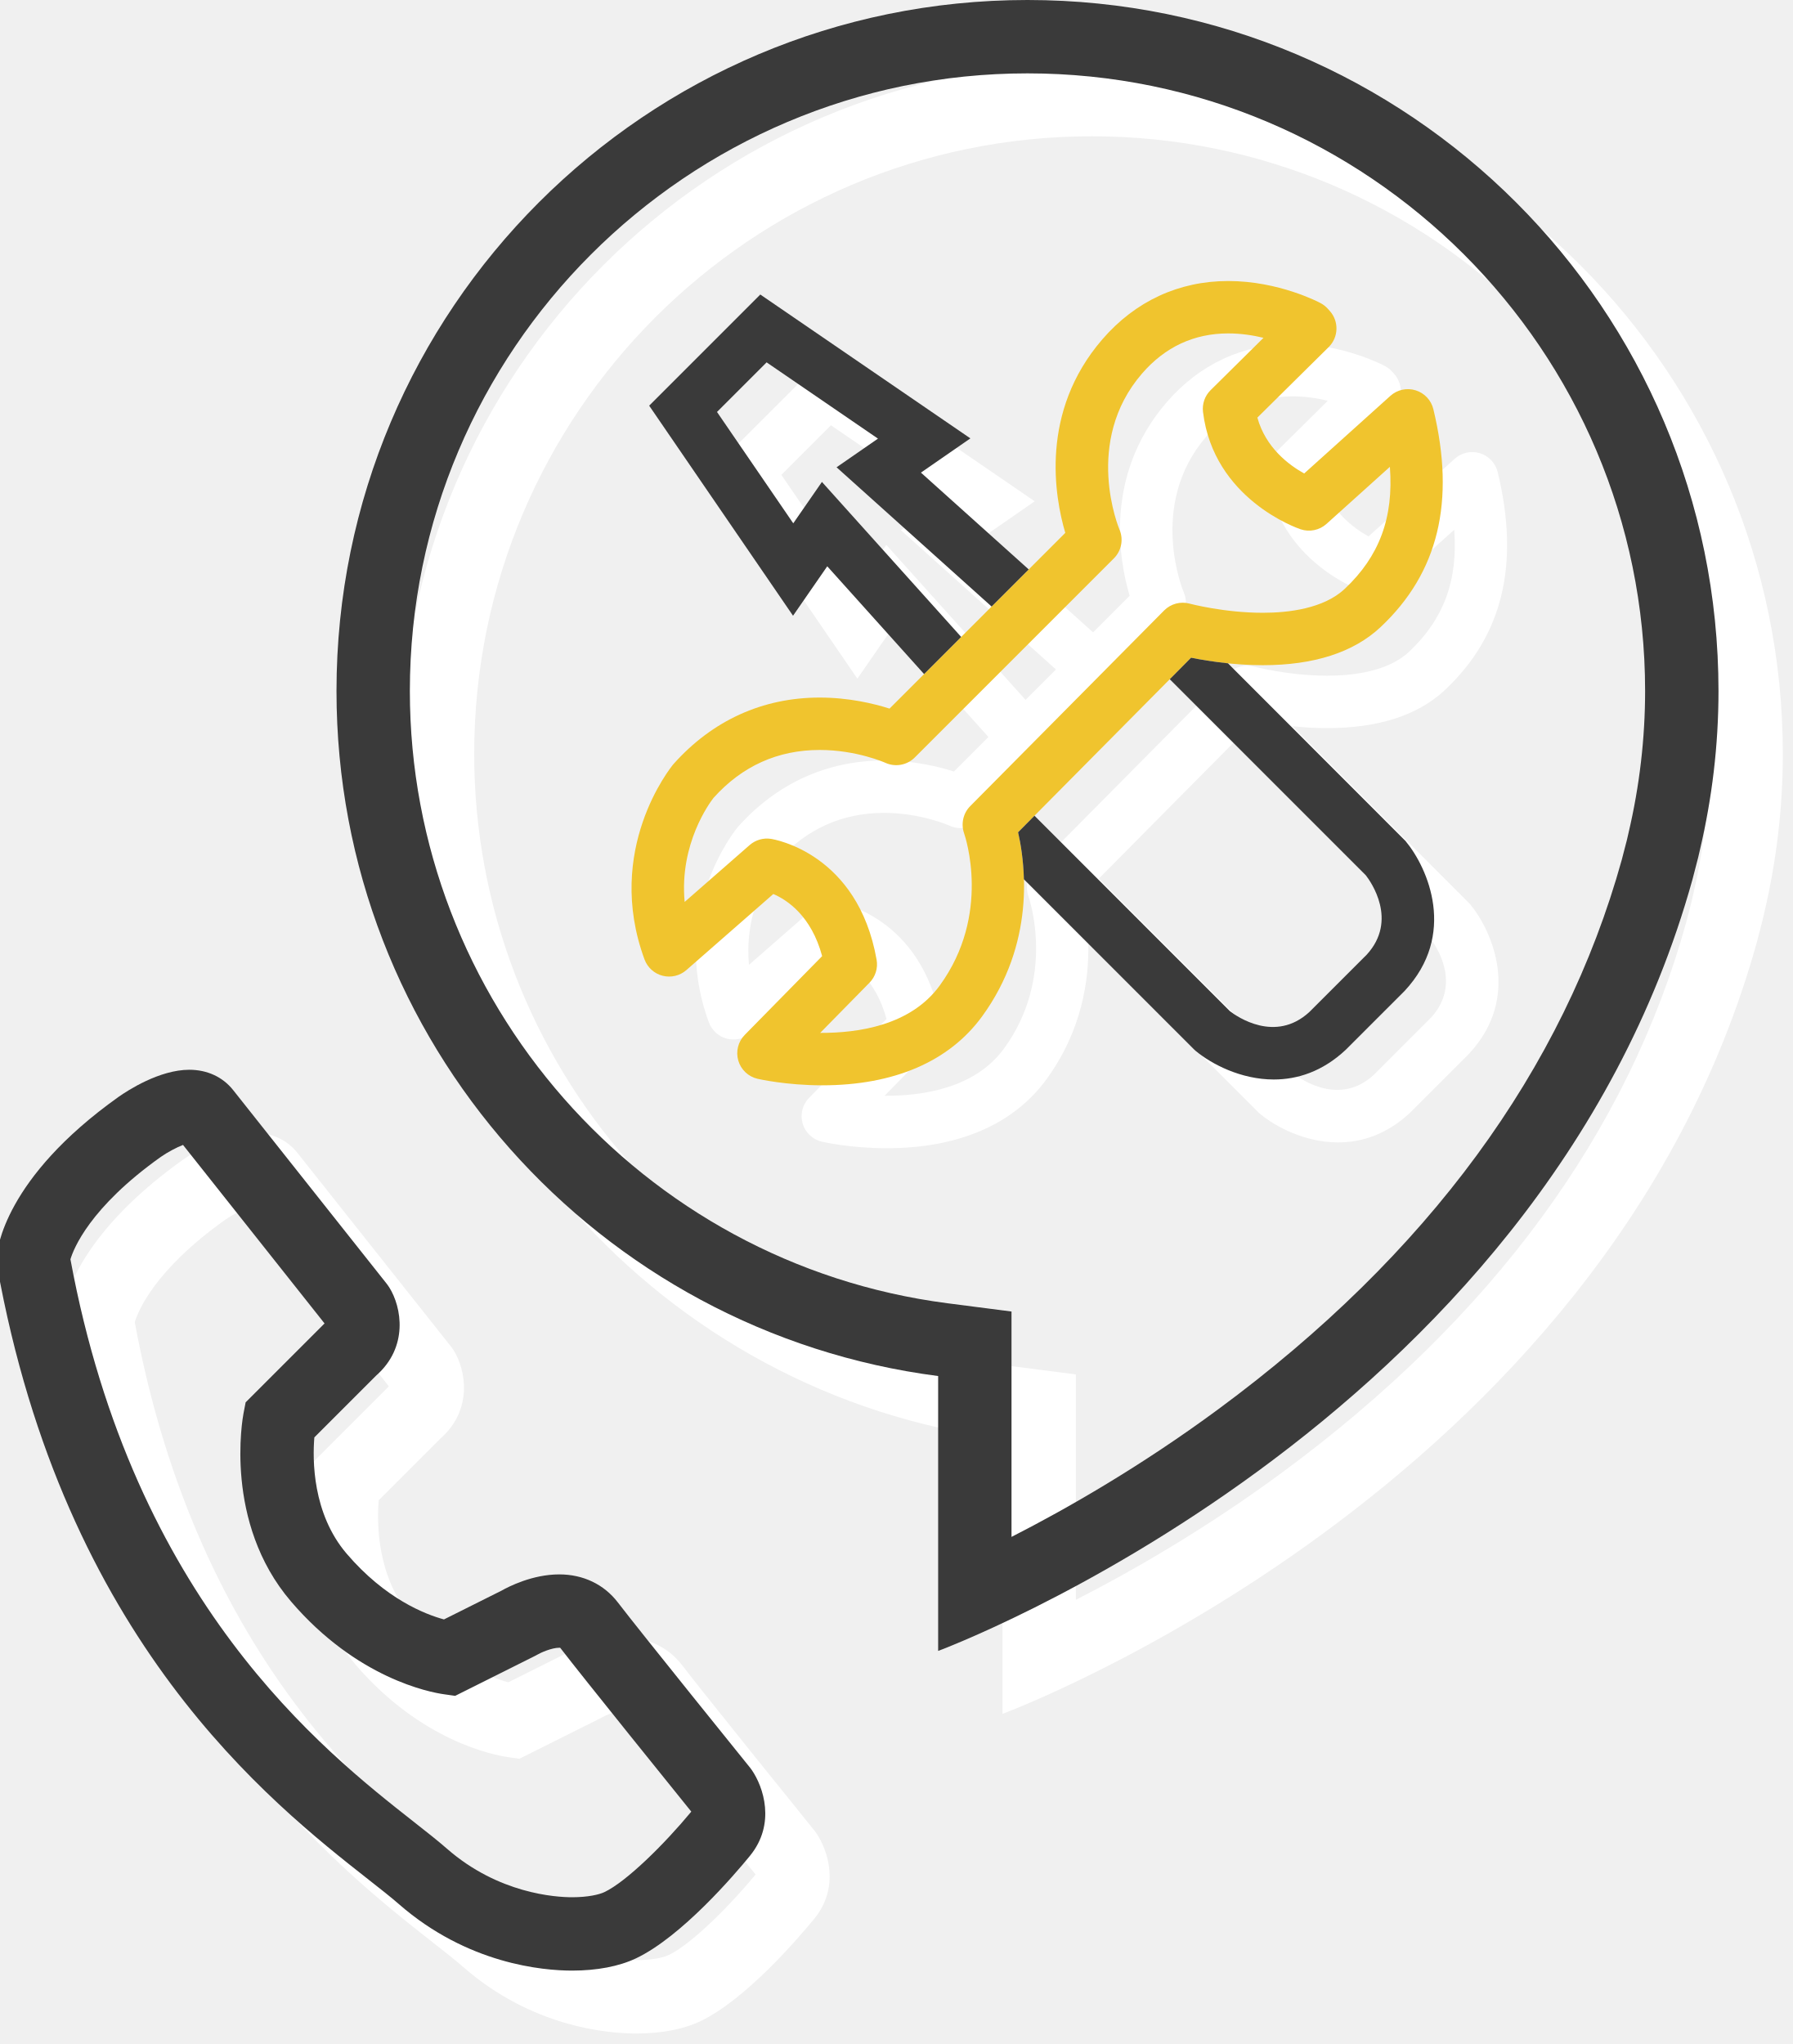
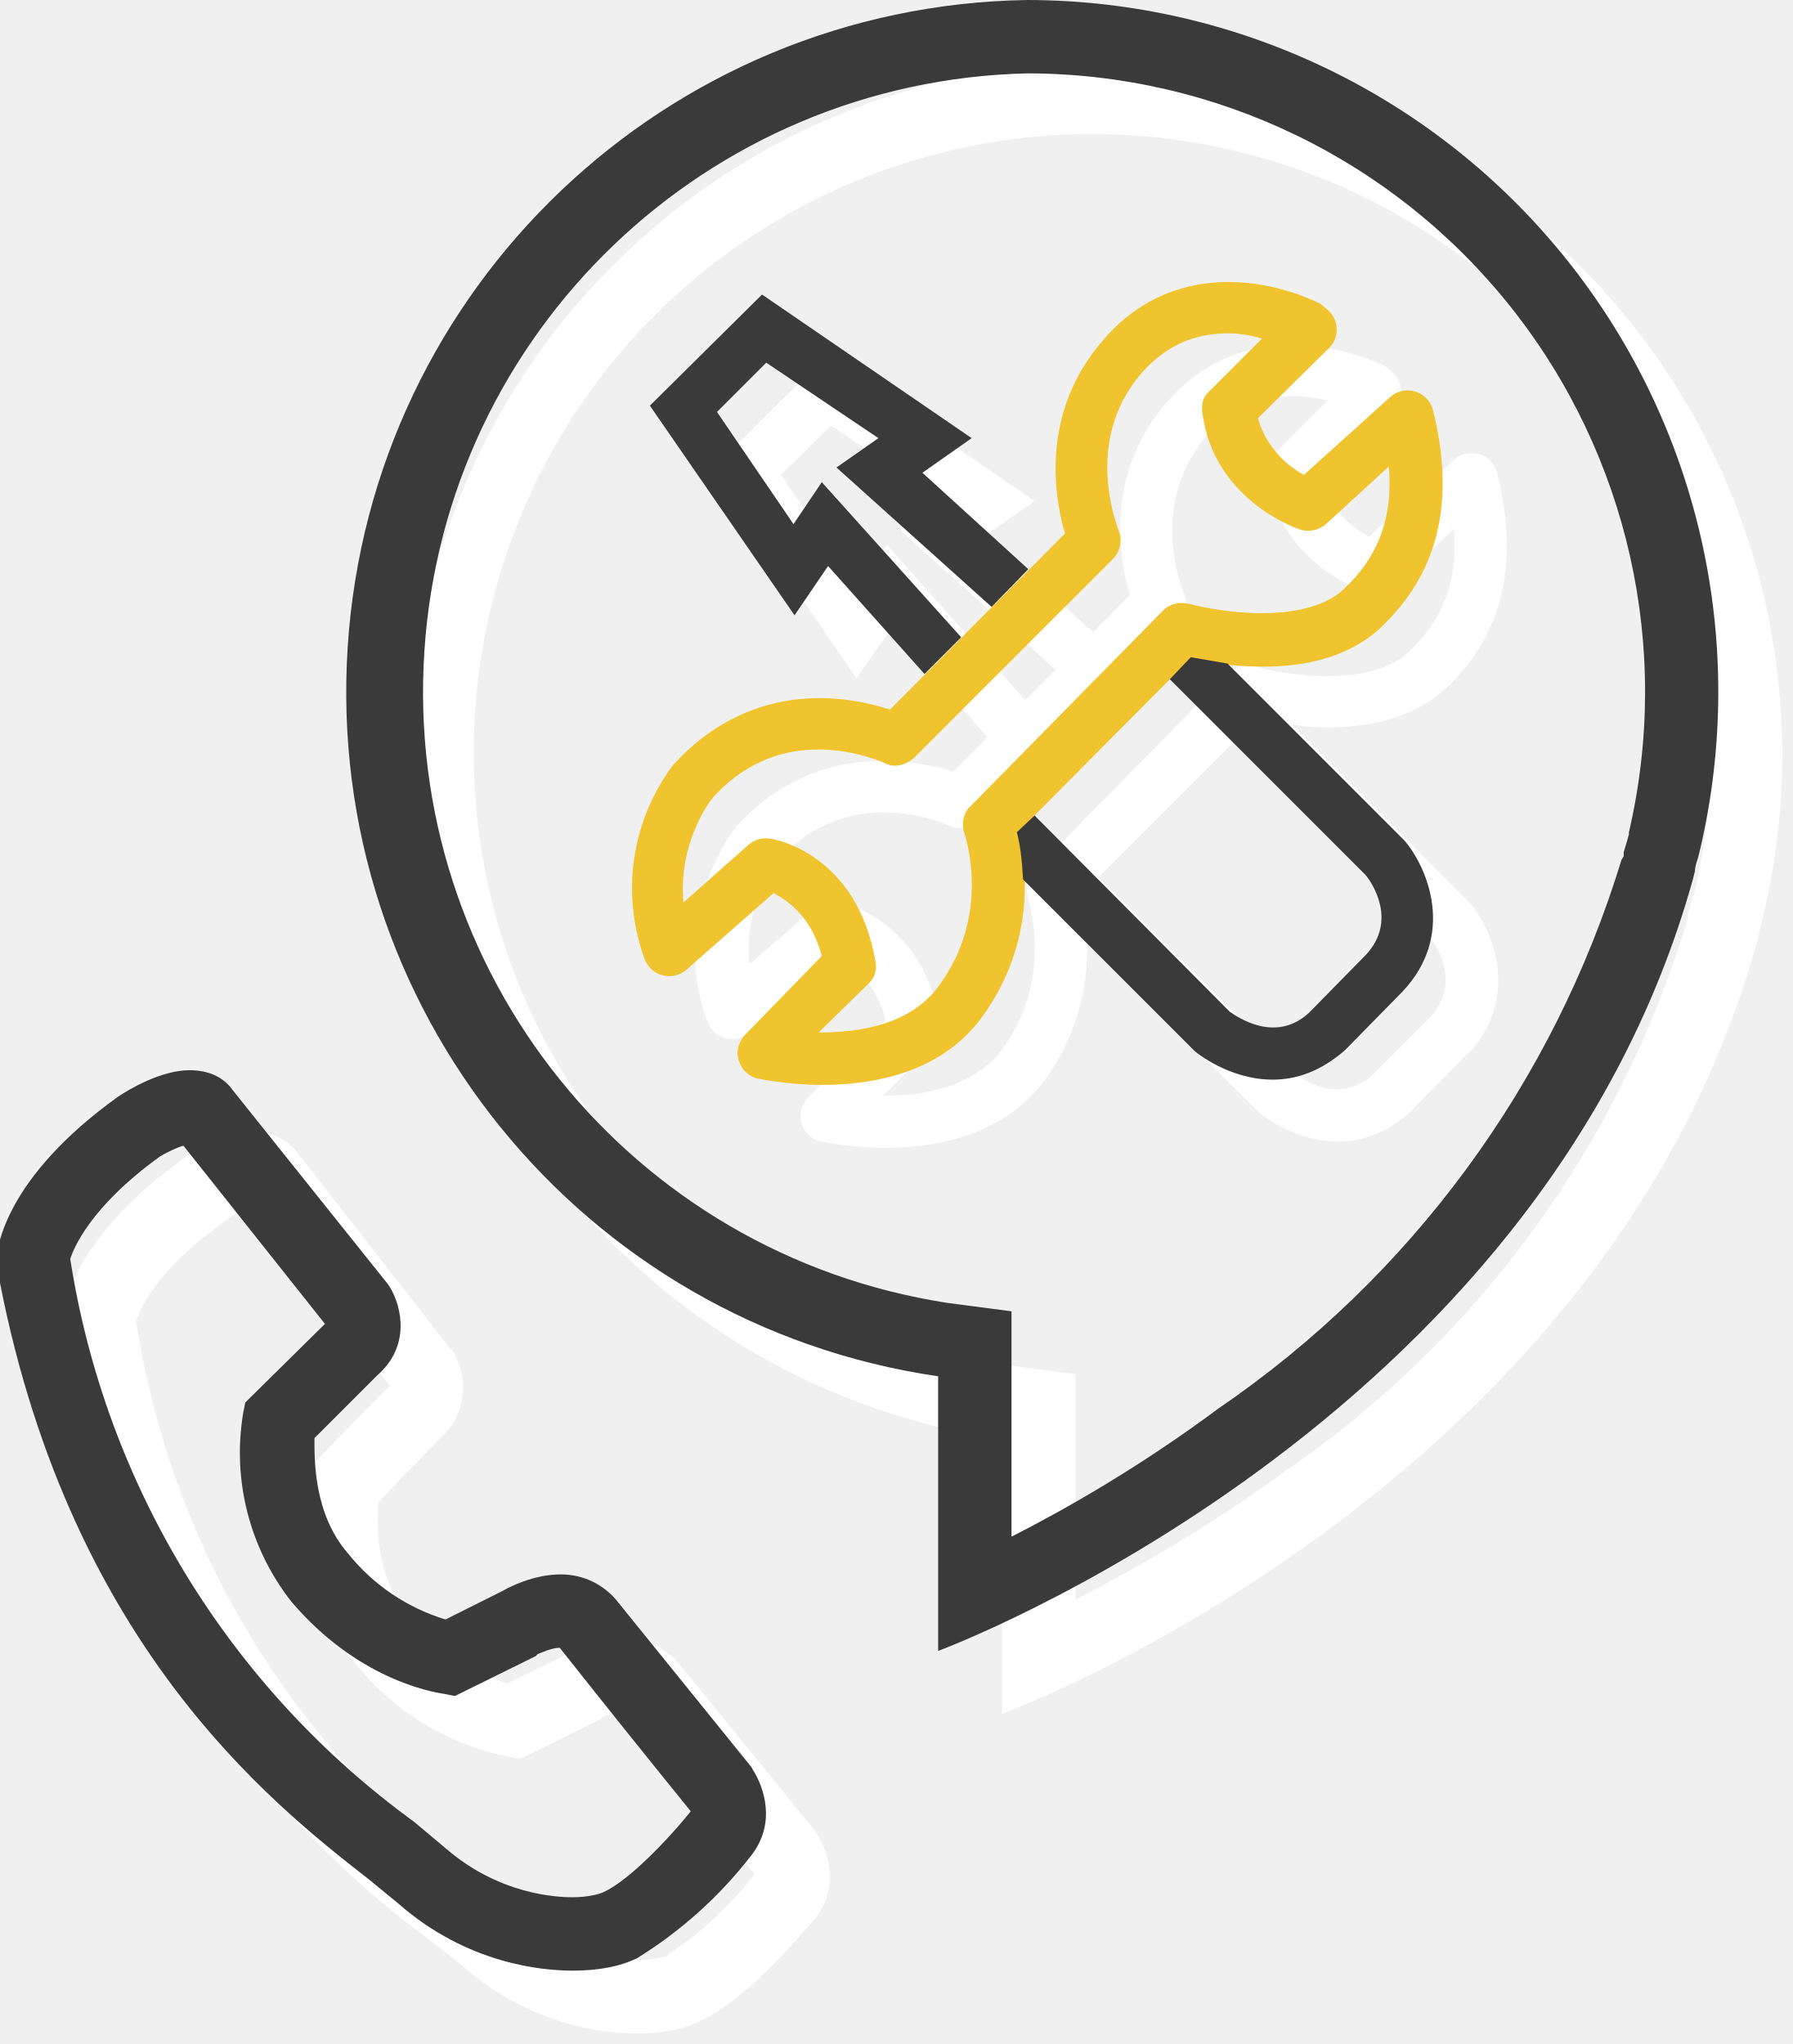
- <svg xmlns="http://www.w3.org/2000/svg" version="1.1" id="Layer_1" x="0px" y="0px" width="171px" height="195px" viewBox="0 0 171 195" enable-background="new 0 0 171 195" xml:space="preserve">
-   <g>
-     <path fill="#FFFFFF" d="M77.694,174.636c-0.104-0.13-10.495-12.996-12.609-15.76c-1.321-1.727-3.307-2.678-5.593-2.678   c-2.56,0-4.836,1.17-5.512,1.553l-5.486,2.743c-1.773-0.479-5.587-1.95-9.28-6.268c-3.284-3.839-3.261-8.986-3.086-11.099   l5.893-5.893c3.093-2.717,2.452-6.516,1.246-8.431l-0.219-0.311c0,0-12.862-16.221-14.666-18.498   c-0.989-1.249-2.475-1.938-4.184-1.938c-2.849,0-5.879,1.975-6.756,2.592c-10.885,7.749-11.586,14.562-11.631,15.313l-0.024,0.414   l0.074,0.409c6.412,35.726,26.026,51.137,35.453,58.543c1.148,0.901,2.14,1.681,2.854,2.306C50.731,193.38,57.93,194,60.721,194   c2.375-0.001,4.48-0.405,6.089-1.171c4.366-2.078,9.425-8.01,10.872-9.778c2.501-3.059,1.283-6.599,0.168-8.208L77.694,174.636z    M63.801,186.509C63.302,186.746,62.231,187,60.72,187c-1.56,0-7.032-0.334-11.944-4.632c-0.854-0.747-1.913-1.579-3.139-2.543   c-8.694-6.83-26.729-21.001-32.78-53.684c0.289-0.979,1.829-4.938,8.62-9.771c0.652-0.453,1.508-0.904,2.119-1.142   c2.831,3.572,11.41,14.392,13.502,17.03l-7.528,7.527l-0.203,1.055c-0.081,0.422-1.911,10.409,4.527,17.937   c6.286,7.349,13.25,8.667,14.583,8.856l1.082,0.154l7.644-3.823l0.218-0.118c0.281-0.167,1.335-0.648,2.071-0.648   c0.036,0,0.065,0.001,0.088,0.003c2.149,2.8,11.105,13.897,12.5,15.624c0.001,0.004,0.002,0.007,0.004,0.01   C69.522,181.93,65.911,185.504,63.801,186.509z" />
-     <path fill="#FFFFFF" d="M137.85,65.824c5.512-5.177,7.156-11.975,5.033-20.783c-0.207-0.856-0.848-1.541-1.689-1.802   c-0.842-0.262-1.76-0.06-2.414,0.53l-8.221,7.403c-1.438-0.795-3.676-2.451-4.465-5.33l6.803-6.729   c0.947-0.938,0.992-2.453,0.104-3.446l-0.186-0.207c-0.193-0.216-0.422-0.396-0.678-0.533c-0.16-0.086-3.988-2.116-8.824-2.116   c-4.709,0-8.859,1.921-12.002,5.556c-6,6.938-4.557,15.042-3.543,18.471l-3.488,3.488L93.996,51.09l4.717-3.266L78.671,34.1   L68.07,44.703l13.724,20.041l3.266-4.717l9.237,10.282l-3.295,3.294c-1.5-0.478-3.883-1.052-6.663-1.052   c-5.429,0-10.236,2.174-13.962,6.359c-0.271,0.329-6.599,8.165-2.751,18.621c0.284,0.773,0.931,1.356,1.729,1.56   c0.796,0.203,1.645,0.001,2.264-0.541l8.295-7.259c1.323,0.567,3.622,2.08,4.659,5.925l-7.384,7.516   c-0.634,0.645-0.87,1.582-0.617,2.45s0.954,1.532,1.835,1.737c0.11,0.025,2.724,0.623,6.175,0.623   c6.84,0,12.112-2.271,15.245-6.567c3.363-4.613,4.094-9.433,3.994-13.088l16.217,16.217l0.172,0.158   c1.521,1.26,4.318,2.725,7.451,2.725c2.227,0,4.625-0.741,6.852-2.824l5.518-5.516l0.102-0.104   c5.012-5.358,2.258-11.698,0.1-14.302l-16.945-16.959c1.027,0.106,2.148,0.181,3.322,0.181   C131.498,69.462,135.279,68.238,137.85,65.824z M84.551,51.978l-2.734,3.949l-7.276-10.625l4.731-4.732l10.625,7.276l-3.95,2.734   l14.792,13.286l-4.094,4.093l1.191-1.192L84.551,51.978z M98.113,85.502c0.109,0.313,2.615,7.746-2.328,14.527   c-2.77,3.798-7.748,4.526-11.4,4.512l4.703-4.787c0.566-0.576,0.82-1.391,0.68-2.187c-1.791-10.147-9.745-11.484-10.083-11.536   c-0.729-0.11-1.471,0.104-2.027,0.589l-6.204,5.428c-0.522-5.56,2.413-9.489,2.759-9.932c2.721-3.03,6.127-4.566,10.125-4.566   c3.515,0,6.231,1.211,6.249,1.22c0.953,0.439,2.076,0.241,2.818-0.501l19-19c0.725-0.724,0.934-1.816,0.527-2.756   c-0.035-0.083-3.494-8.34,2.158-14.876c2.195-2.539,4.961-3.826,8.221-3.826c1.23,0,2.383,0.183,3.365,0.421l-5.047,4.993   c-0.551,0.544-0.818,1.312-0.725,2.08c1.012,8.3,8.969,11.077,9.307,11.191c0.855,0.288,1.801,0.094,2.473-0.511l6.049-5.447   c0.373,4.864-1.02,8.554-4.309,11.642c-2.008,1.887-5.359,2.283-7.818,2.283c-3.689,0-6.951-0.865-6.982-0.873   c-0.865-0.236-1.795,0.014-2.43,0.653l-18.5,18.667C98.023,83.587,97.801,84.6,98.113,85.502z M103.615,87.344   c0,0.003,0,0.005,0,0.008C103.615,87.349,103.615,87.347,103.615,87.344z M103.434,86.223c0.01,0.052,0.02,0.104,0.029,0.158   C103.453,86.329,103.443,86.274,103.434,86.223z M136.525,97.079l-5.479,5.476c-3.248,2.98-6.9,0.432-7.576-0.087l-18.643-18.645   l14.941-15.075l-2.035,2.053l18.707,18.706C136.9,90.099,139.537,93.794,136.525,97.079z M121.316,69.025   c0.008,0.001,0.016,0.002,0.023,0.004C121.332,69.027,121.324,69.026,121.316,69.025z M120.473,68.882   c0.02,0.004,0.045,0.008,0.066,0.012C120.516,68.89,120.494,68.886,120.473,68.882z" />
-     <path fill="#FFFFFF" d="M104.162,6.002c-36.408,0-65.922,29.514-65.922,65.922c0,33.517,25.02,61.172,57.398,65.354v26.224   c0,0,57.439-21.243,71.969-73.622c0.078-0.283,0.139-0.538,0.211-0.812c0.113-0.424,0.225-0.85,0.33-1.277   c0.064-0.263,0.119-0.514,0.178-0.769c1.137-4.851,1.758-9.901,1.758-15.098C170.084,35.516,140.57,6.002,104.162,6.002z    M161.51,85.424l-0.006,0.027l-0.006,0.027l-0.029,0.13c-0.039,0.17-0.076,0.339-0.119,0.515c-0.094,0.376-0.191,0.751-0.301,1.161   l-0.104,0.4c-0.025,0.108-0.053,0.216-0.082,0.324c-5.564,20.056-18.52,37.7-38.506,52.442   c-7.373,5.438-14.408,9.464-19.719,12.175v-15.348v-6.154l-6.104-0.788c-29.243-3.777-51.295-28.889-51.295-58.412   c0-32.49,26.432-58.922,58.922-58.922c32.488,0,58.922,26.432,58.922,58.922C163.084,76.432,162.555,80.974,161.51,85.424z" />
+ <svg xmlns="http://www.w3.org/2000/svg" width="171" height="195" viewBox="0 0 171 195">
+   <g fill="#FFF">
+     <path d="M77.7 174.6L65 159a6.9 6.9 0 0 0-5.6-2.7 12 12 0 0 0-5.5 1.6l-5.5 2.7a19 19 0 0 1-9.3-6.3c-3.3-3.8-3.2-9-3-11l5.8-6c3.1-2.7 2.5-6.5 1.3-8.4l-.3-.3L28.4 110c-1-1.3-2.5-2-4.2-2-2.9 0-5.9 2-6.8 2.6C6.6 118.4 6 125.2 5.8 126v.8a88.6 88.6 0 0 0 35.5 58.5l2.9 2.3a25.5 25.5 0 0 0 16.5 6.4c2.4 0 4.5-.4 6.1-1.2 4.4-2 9.4-8 10.9-9.7 2.5-3.1 1.3-6.6.1-8.3l-.1-.2zm-13.9 12c-.5.1-1.6.4-3 .4-1.6 0-7.1-.3-12-4.6l-3.2-2.6A82 82 0 0 1 13 126.1c.2-1 1.8-4.9 8.6-9.7.6-.5 1.5-1 2.1-1.2l13.5 17-7.5 7.6-.2 1c-.1.5-2 10.4 4.5 18a24.8 24.8 0 0 0 14.6 8.8l1 .2 7.7-3.8.2-.2a5.3 5.3 0 0 1 2.2-.6A1632.3 1632.3 0 0 0 72 178.8a34.4 34.4 0 0 1-8.3 7.7zM137.8 65.8c5.6-5.2 7.2-12 5-20.8a2.5 2.5 0 0 0-4-1.2l-8.2 7.4a9 9 0 0 1-4.5-5.4l6.8-6.7c1-1 1-2.4.1-3.4l-.2-.2-.7-.6c-.1 0-4-2-8.8-2-4.7 0-8.8 1.8-12 5.5-6 6.9-4.5 15-3.5 18.4l-3.5 3.5L94 51.1l4.7-3.3-20-13.7L68 44.7l13.7 20L85 60l9.2 10.3-3.3 3.3c-1.5-.5-3.9-1-6.7-1-5.4 0-10.2 2.1-14 6.3-.2.3-6.5 8.2-2.7 18.6a2.5 2.5 0 0 0 4 1l8.3-7.2c1.3.6 3.6 2 4.7 6l-7.4 7.4a2.5 2.5 0 0 0 1.2 4.2c.1 0 2.7.6 6.2.6 6.8 0 12-2.2 15.2-6.5a21 21 0 0 0 4-13.1L120 106l.2.2c1.5 1.2 4.3 2.7 7.5 2.7 2.2 0 4.6-.8 6.8-2.8l5.5-5.6h.1c5-5.4 2.3-11.8.1-14.4l-17-17c1.1.2 2.2.3 3.4.3 4.9 0 8.7-1.3 11.3-3.7zM84.6 52l-2.8 4-7.3-10.7 4.8-4.7 10.6 7.2-4 2.8 14.8 13.3-4 4 1.1-1.1L84.6 52zM98 85.5c.1.3 2.6 7.7-2.3 14.5-2.8 3.8-7.8 4.6-11.4 4.5l4.7-4.7c.6-.6.8-1.4.7-2.2C88 87.4 80 86 79.7 86c-.7 0-1.5.1-2 .6L71.5 92c-.6-5.5 2.4-9.4 2.7-9.9 2.7-3 6.1-4.6 10.1-4.6 3.6 0 6.3 1.3 6.3 1.3 1 .4 2 .2 2.8-.5l19-19c.7-.8 1-1.8.5-2.8 0 0-3.5-8.3 2.2-14.9 2.2-2.5 5-3.8 8.2-3.8 1.2 0 2.4.2 3.4.4l-5 5c-.6.6-.9 1.3-.8 2.1 1 8.3 9 11 9.3 11.2.9.3 1.8 0 2.5-.5l6-5.5c.4 4.9-1 8.6-4.3 11.7-2 1.9-5.3 2.3-7.8 2.3-3.7 0-7-.9-7-1-.8-.1-1.8.1-2.4.7L98.7 83c-.7.7-.9 1.7-.6 2.6zm5.5 1.8zm-.2-1zM136.5 97l-5.5 5.5c-3.2 3-6.9.4-7.5-.1l-18.7-18.7 15-15-2 2 18.6 18.7c.5.6 3.1 4.3.1 7.6zm-15.2-28zm-.8-.2z" />
+     <path d="M104.2 6a66 66 0 0 0-8.6 131.3v26.2s57.5-21.2 72-73.6l.2-.8.3-1.3.2-.8a66 66 0 0 0-64.1-81zm57.3 79.4v.2l-.2.5-.3 1.2v.4l-.1.3a98 98 0 0 1-38.5 52.5c-7.4 5.4-14.5 9.4-19.8 12.1v-21.5l-6-.8a59 59 0 1 1 65-44.9z" />
  </g>
-   <g>
-     <path fill="#3A3A3A" d="M54.583,187.998c-2.791,0-9.989-0.62-16.554-6.364c-0.714-0.625-1.706-1.404-2.854-2.306   c-9.426-7.406-29.041-22.817-35.453-58.543l-0.074-0.409l0.024-0.414c0.044-0.752,0.746-7.564,11.631-15.313   c0.877-0.617,3.907-2.592,6.756-2.592c1.708,0,3.194,0.688,4.184,1.938c1.804,2.277,14.666,18.498,14.666,18.498l0.219,0.311   c1.206,1.915,1.847,5.714-1.246,8.431l-5.893,5.893c-0.175,2.112-0.198,7.26,3.086,11.099c3.692,4.317,7.507,5.789,9.28,6.268   l5.486-2.743c0.676-0.383,2.952-1.553,5.512-1.553c2.286,0,4.272,0.951,5.593,2.678c2.114,2.764,12.504,15.63,12.609,15.76   l0.155,0.207c1.115,1.609,2.333,5.149-0.168,8.208c-1.447,1.769-6.505,7.7-10.872,9.778   C59.063,187.593,56.958,187.997,54.583,187.998z M6.72,120.14c6.051,32.683,24.086,46.854,32.78,53.684   c1.226,0.964,2.285,1.796,3.139,2.543c4.912,4.298,10.384,4.632,11.944,4.632c1.511,0,2.582-0.254,3.081-0.491   c2.11-1.005,5.722-4.579,8.284-7.674c-0.001-0.003-0.003-0.006-0.004-0.01c-1.394-1.727-10.351-12.824-12.5-15.624   c-0.023-0.002-0.053-0.003-0.088-0.003c-0.736,0-1.79,0.481-2.071,0.648l-0.218,0.118l-7.644,3.823l-1.082-0.154   c-1.333-0.189-8.297-1.508-14.583-8.856c-6.438-7.527-4.608-17.515-4.527-17.937l0.203-1.055l7.528-7.527   c-2.092-2.639-10.671-13.458-13.502-17.03c-0.611,0.237-1.467,0.688-2.119,1.142C8.548,115.202,7.008,119.161,6.72,120.14z" />
+   <path fill="#3A3A3A" d="M54.6 188c-2.8 0-10-.6-16.6-6.4l-2.8-2.3c-9.5-7.4-29-22.8-35.5-58.5v-.8c0-.8.7-7.6 11.6-15.4.9-.6 4-2.5 6.8-2.5 1.7 0 3.2.6 4.1 1.9L37 122.5l.2.3c1.2 2 1.9 5.7-1.2 8.4l-6 6c0 2-.1 7.2 3.2 11a19 19 0 0 0 9.3 6.3l5.4-2.7c.7-.4 3-1.6 5.6-1.6 2.2 0 4.2 1 5.5 2.7l12.7 15.7.1.2c1.1 1.7 2.3 5.2-.2 8.3a41 41 0 0 1-10.8 9.7c-1.6.8-3.7 1.2-6.1 1.2zM6.7 120.1a82 82 0 0 0 32.8 53.7l3.1 2.6c5 4.3 10.4 4.6 12 4.6 1.5 0 2.6-.3 3-.5 2.2-1 5.8-4.6 8.3-7.7a1648 1648 0 0 1-12.5-15.6c-.8 0-1.8.5-2.1.6l-.2.2-7.7 3.8-1-.2c-1.4-.2-8.4-1.5-14.6-8.8a23 23 0 0 1-4.6-18l.2-1 7.6-7.5-13.5-17c-.7.2-1.5.6-2.2 1-6.8 4.9-8.3 8.9-8.6 9.8z" />
+   <path fill="#F0C42E" d="M78.4 103.5c-3.4 0-6-.6-6.1-.6a2.5 2.5 0 0 1-1.2-4.2l7.3-7.5c-1-3.8-3.3-5.3-4.6-6l-8.3 7.3a2.5 2.5 0 0 1-4-1A19.6 19.6 0 0 1 64.2 73c3.8-4.2 8.6-6.4 14-6.4 2.8 0 5.2.6 6.7 1.1l16.7-16.8c-1-3.4-2.4-11.5 3.6-18.4 3.1-3.7 7.3-5.6 12-5.6 4.8 0 8.6 2 8.8 2.1l.7.6.2.2c.9 1 .8 2.5-.1 3.4l-6.8 6.7a9 9 0 0 0 4.4 5.4l8.2-7.4a2.5 2.5 0 0 1 4.1 1.2c2.2 8.8.5 15.6-5 20.8-2.6 2.4-6.3 3.7-11.2 3.7-2.8 0-5.4-.4-6.9-.8L97.1 79.4C98 82.6 98.8 90 93.7 97c-3.1 4.3-8.4 6.5-15.3 6.5zm-.2-5c3.7 0 8.7-.7 11.4-4.5 5-6.8 2.5-14.2 2.4-14.5-.3-.9-.1-2 .6-2.6L111 58.2c.6-.6 1.5-.8 2.4-.6 0 0 3.3.9 7 .9 2.4 0 5.8-.4 7.8-2.3 3.3-3.1 4.7-6.8 4.3-11.7l-6 5.5c-.7.6-1.7.8-2.5.5-.4-.1-8.3-2.9-9.3-11.2-.1-.8.1-1.5.7-2l5-5c-1-.3-2.1-.5-3.3-.5-3.3 0-6 1.3-8.2 3.8-5.7 6.6-2.2 14.8-2.2 15 .4.8.2 2-.5 2.7l-19 19c-.8.7-1.9 1-2.8.5 0 0-2.8-1.3-6.3-1.3-4 0-7.4 1.6-10.1 4.6-.4.5-3.3 4.4-2.8 10l6.2-5.5c.6-.5 1.3-.7 2-.6.4 0 8.3 1.4 10.1 11.6.2.8 0 1.6-.6 2.2l-4.8 4.7z" />
+   <g fill="#3A3A3A">
+     <path d="M79 54l9.2 10.3 3.5-3.5L78.4 46l-2.7 4-7.3-10.7 4.7-4.7 10.7 7.2-4 2.8 14.8 13.3 3.5-3.6L88 45.1l4.7-3.3-20-13.7-10.7 10.6 13.8 20zM117.1 63.3l-3.5-.6-2 2.1 18.7 18.7c.5.6 3.1 4.3 0 7.6l-5.4 5.5c-3.2 3-6.9.4-7.6-.1L98.7 77.8 97 79.4c.3 1 .5 2.6.6 4.5l16.2 16.2.2.2c1.5 1.2 4.3 2.7 7.4 2.7 2.3 0 4.6-.8 6.9-2.8l5.5-5.6c5.1-5.4 2.4-11.8.2-14.4l-17-17z" />
  </g>
-   <g>
-     <path fill="#F0C42E" d="M78.443,103.54c-3.452,0-6.065-0.598-6.175-0.623c-0.881-0.205-1.583-0.869-1.835-1.737   s-0.017-1.806,0.617-2.45l7.384-7.516c-1.037-3.845-3.336-5.357-4.659-5.925l-8.295,7.259c-0.62,0.542-1.468,0.744-2.264,0.541   c-0.798-0.203-1.444-0.787-1.729-1.559c-3.848-10.457,2.48-18.293,2.751-18.622c3.726-4.185,8.533-6.359,13.962-6.359   c2.78,0,5.162,0.574,6.663,1.052l16.766-16.765c-1.013-3.43-2.457-11.534,3.543-18.471c3.143-3.634,7.293-5.556,12.002-5.556   c4.837,0,8.664,2.029,8.825,2.116c0.255,0.137,0.484,0.317,0.677,0.533l0.186,0.207c0.89,0.993,0.845,2.508-0.104,3.446   l-6.803,6.729c0.789,2.879,3.028,4.535,4.465,5.33l8.222-7.403c0.654-0.59,1.572-0.792,2.413-0.53   c0.842,0.261,1.483,0.945,1.69,1.802c2.123,8.809,0.478,15.606-5.033,20.783c-2.57,2.414-6.353,3.638-11.242,3.638   c-2.789,0-5.324-0.407-6.839-0.714L97.127,79.399c0.729,3.181,1.631,10.62-3.439,17.574   C90.555,101.269,85.283,103.54,78.443,103.54z M78.247,98.539c3.651,0.015,8.631-0.714,11.4-4.512   c4.944-6.781,2.438-14.214,2.329-14.527c-0.313-0.902-0.091-1.915,0.582-2.593l18.5-18.667c0.634-0.639,1.564-0.889,2.43-0.653   c0.03,0.008,3.293,0.873,6.982,0.873c2.458,0,5.811-0.396,7.818-2.283c3.288-3.088,4.681-6.778,4.309-11.642l-6.049,5.447   c-0.672,0.604-1.617,0.799-2.473,0.511c-0.338-0.114-8.295-2.891-9.307-11.191c-0.094-0.768,0.173-1.536,0.724-2.08l5.047-4.993   c-0.981-0.238-2.135-0.421-3.365-0.421c-3.259,0-6.024,1.288-8.221,3.826c-5.651,6.536-2.192,14.793-2.157,14.876   c0.405,0.94,0.196,2.033-0.528,2.756l-19,19c-0.741,0.742-1.865,0.94-2.817,0.501c-0.018-0.008-2.735-1.22-6.25-1.22   c-3.998,0-7.404,1.536-10.125,4.566c-0.347,0.442-3.282,4.372-2.759,9.932l6.204-5.428c0.556-0.486,1.298-0.7,2.027-0.589   c0.337,0.052,8.291,1.389,10.082,11.536c0.141,0.796-0.112,1.61-0.679,2.187L78.247,98.539z" />
-   </g>
-   <g>
-     <polygon fill="#3A3A3A" points="78.921,54.025 88.158,64.307 91.698,60.766 78.413,45.976 75.678,49.925 68.402,39.301    73.134,34.569 83.759,41.845 79.809,44.579 94.6,57.865 98.141,54.324 87.858,45.088 92.575,41.822 72.533,28.098 61.932,38.701    75.656,58.742  " />
-     <path fill="#3A3A3A" d="M117.147,63.28c-1.413-0.146-2.64-0.356-3.517-0.534l-2.034,2.053l18.706,18.706   c0.46,0.592,3.097,4.287,0.084,7.572l-5.478,5.476c-3.248,2.98-6.901,0.432-7.576-0.087L98.69,77.821l-1.563,1.578   c0.245,1.07,0.505,2.63,0.555,4.485l16.217,16.218l0.173,0.158c1.521,1.26,4.318,2.725,7.45,2.725c2.228,0,4.625-0.741,6.853-2.824   l5.518-5.516l0.102-0.103c5.012-5.358,2.257-11.699,0.099-14.303L117.147,63.28z" />
-   </g>
-   <path fill="#3A3A3A" d="M98.023,7c32.489,0,58.922,26.432,58.922,58.922c0,4.508-0.529,9.05-1.573,13.5l-0.006,0.027l-0.007,0.027  l-0.029,0.13c-0.038,0.17-0.076,0.339-0.118,0.515c-0.094,0.376-0.191,0.751-0.302,1.161l-0.103,0.4  c-0.026,0.108-0.054,0.216-0.083,0.324c-5.564,20.056-18.52,37.7-38.506,52.442c-7.373,5.438-14.408,9.464-19.719,12.175v-15.348  v-6.154l-6.104-0.788c-29.243-3.777-51.294-28.889-51.294-58.412C39.102,33.432,65.534,7,98.023,7 M98.023,0  C61.616,0,32.102,29.514,32.102,65.922c0,33.517,25.02,61.172,57.398,65.354V157.5c0,0,57.439-21.243,71.97-73.622  c0.078-0.283,0.138-0.538,0.21-0.812c0.114-0.424,0.225-0.85,0.331-1.277c0.063-0.263,0.119-0.514,0.177-0.769  c1.138-4.851,1.758-9.901,1.758-15.098C163.945,29.514,134.432,0,98.023,0L98.023,0z" />
+   <path fill="#3A3A3A" d="M98 7a59 59 0 0 1 57.4 72.4v.2a36.4 36.4 0 0 1-.5 1.7v.4l-.2.3a98 98 0 0 1-38.5 52.4c-7.4 5.5-14.4 9.5-19.7 12.2v-21.5l-6.1-.8A59 59 0 0 1 98 7m0-7a66 66 0 0 0-8.5 131.3v26.2s57.4-21.2 72-73.6l.2-.8c0-.5.2-.9.3-1.3l.2-.8A66 66 0 0 0 98 0z" />
</svg>
